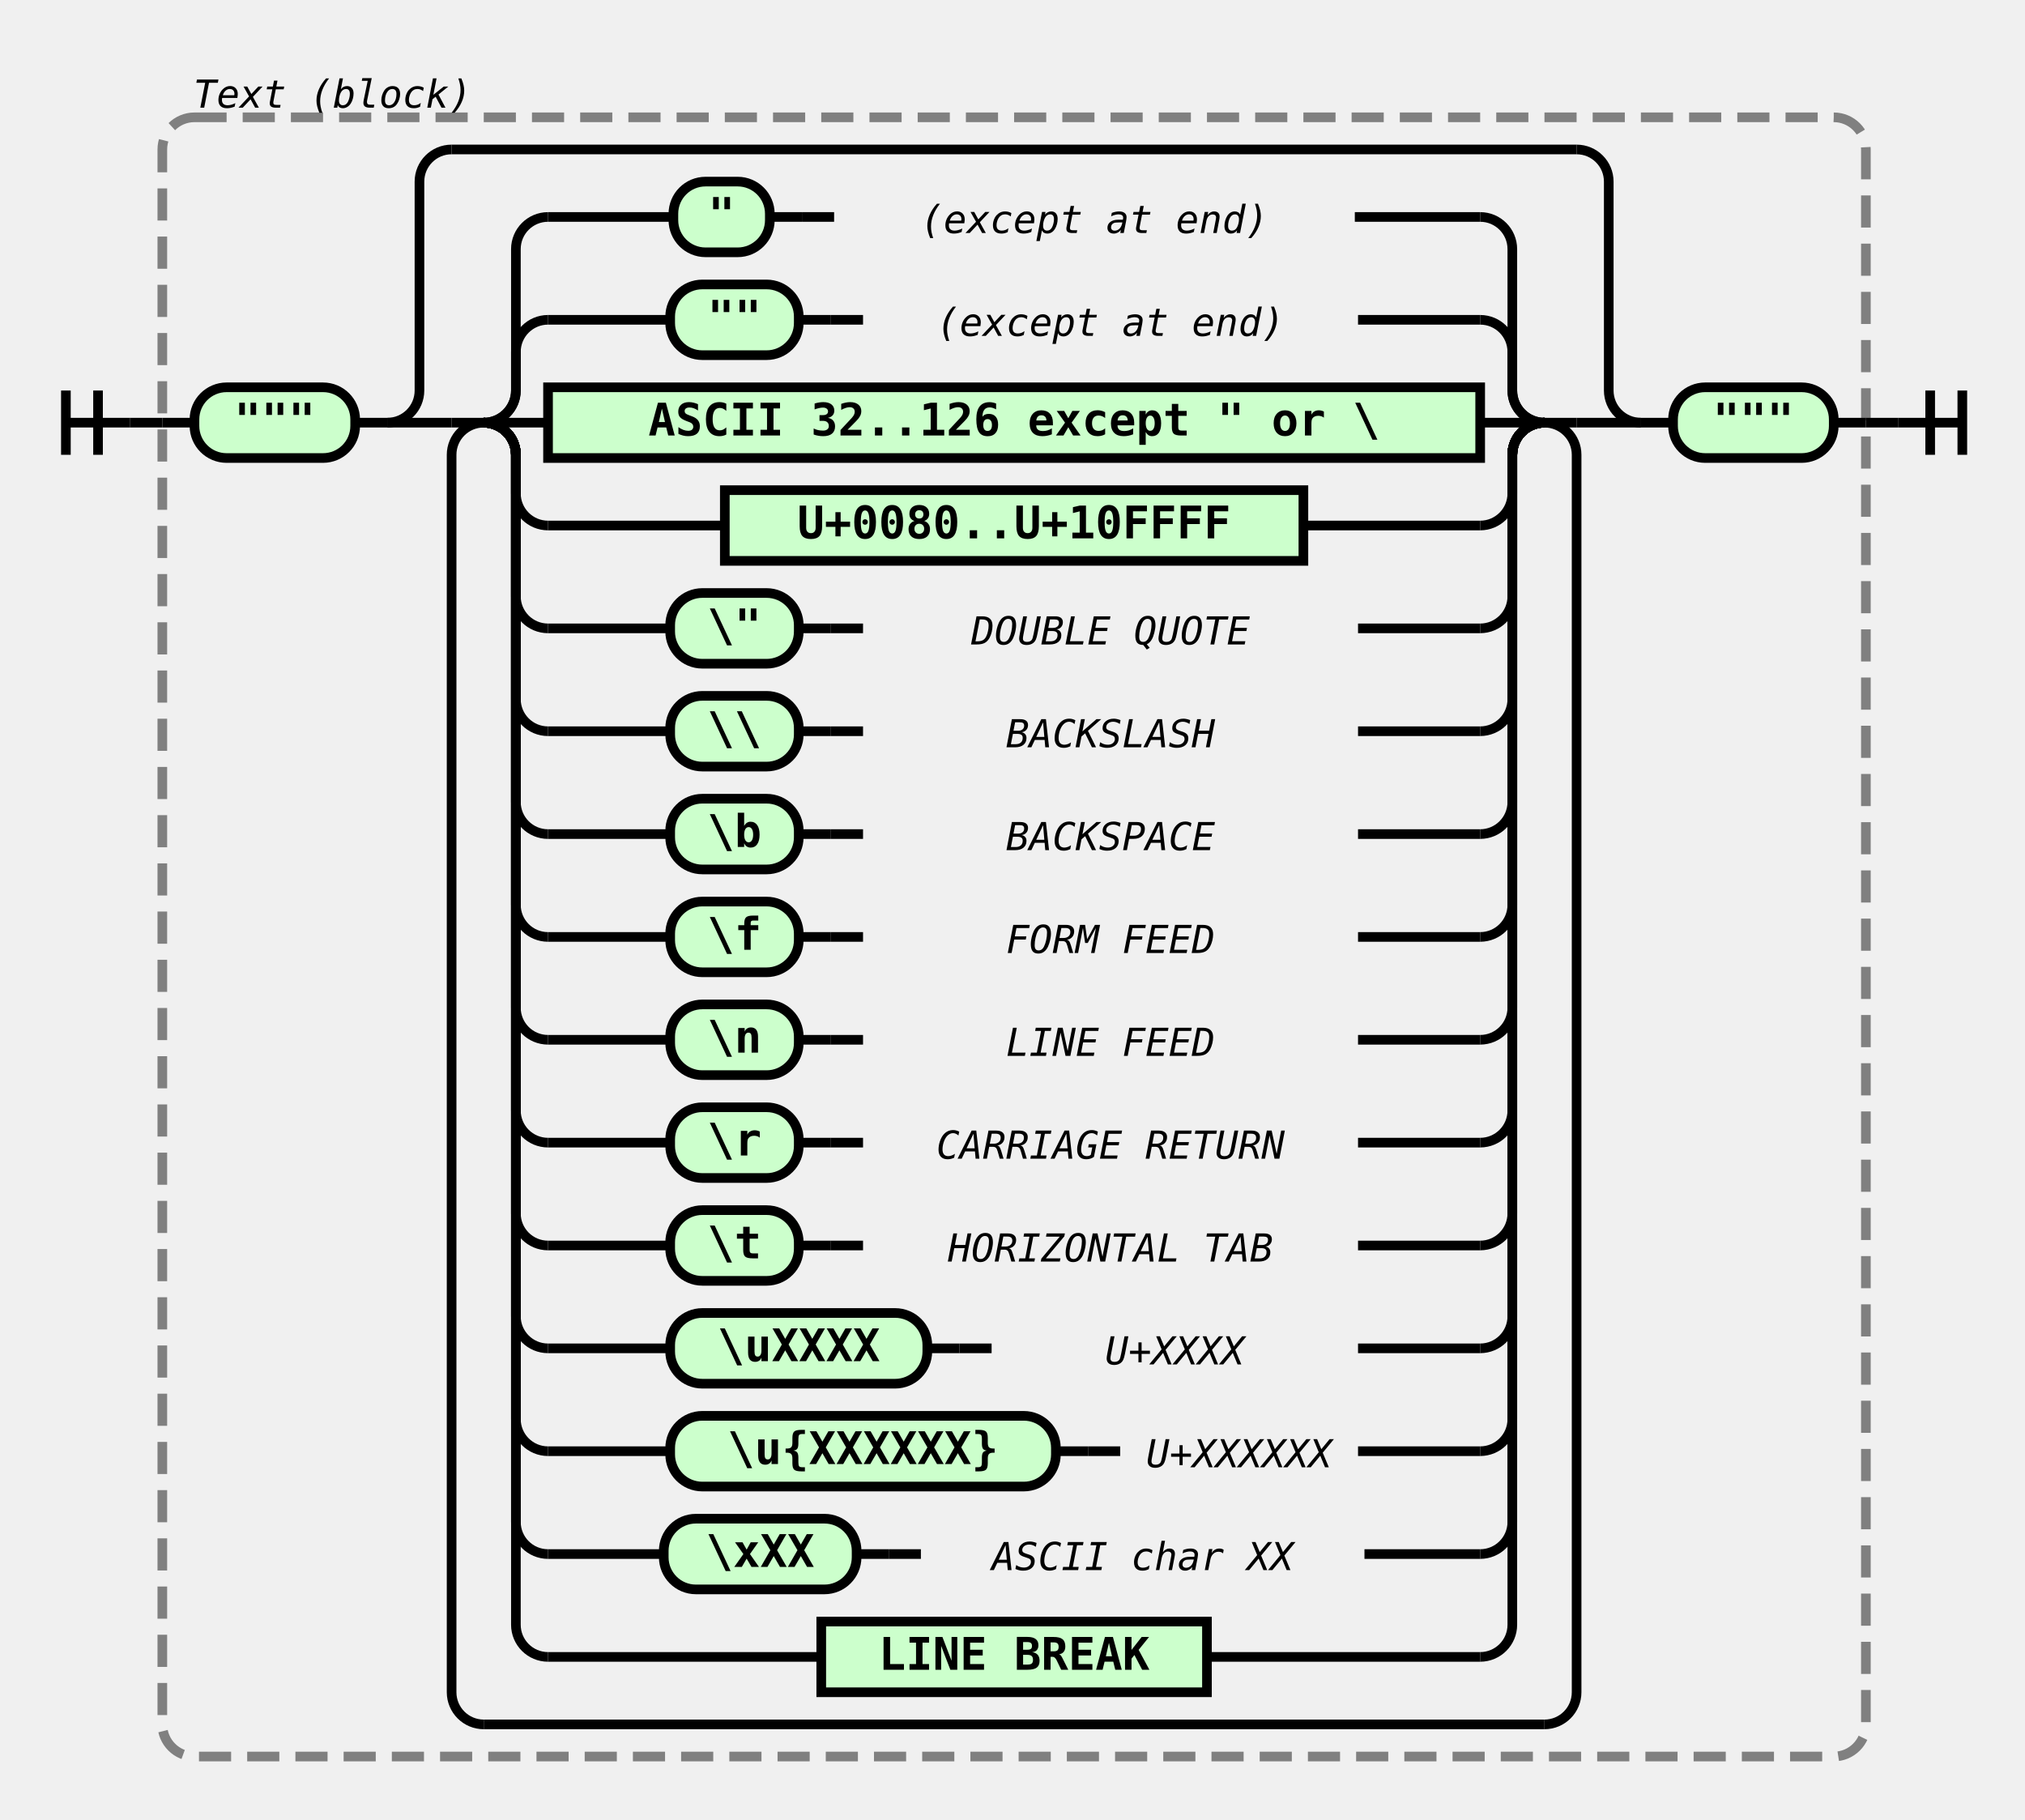
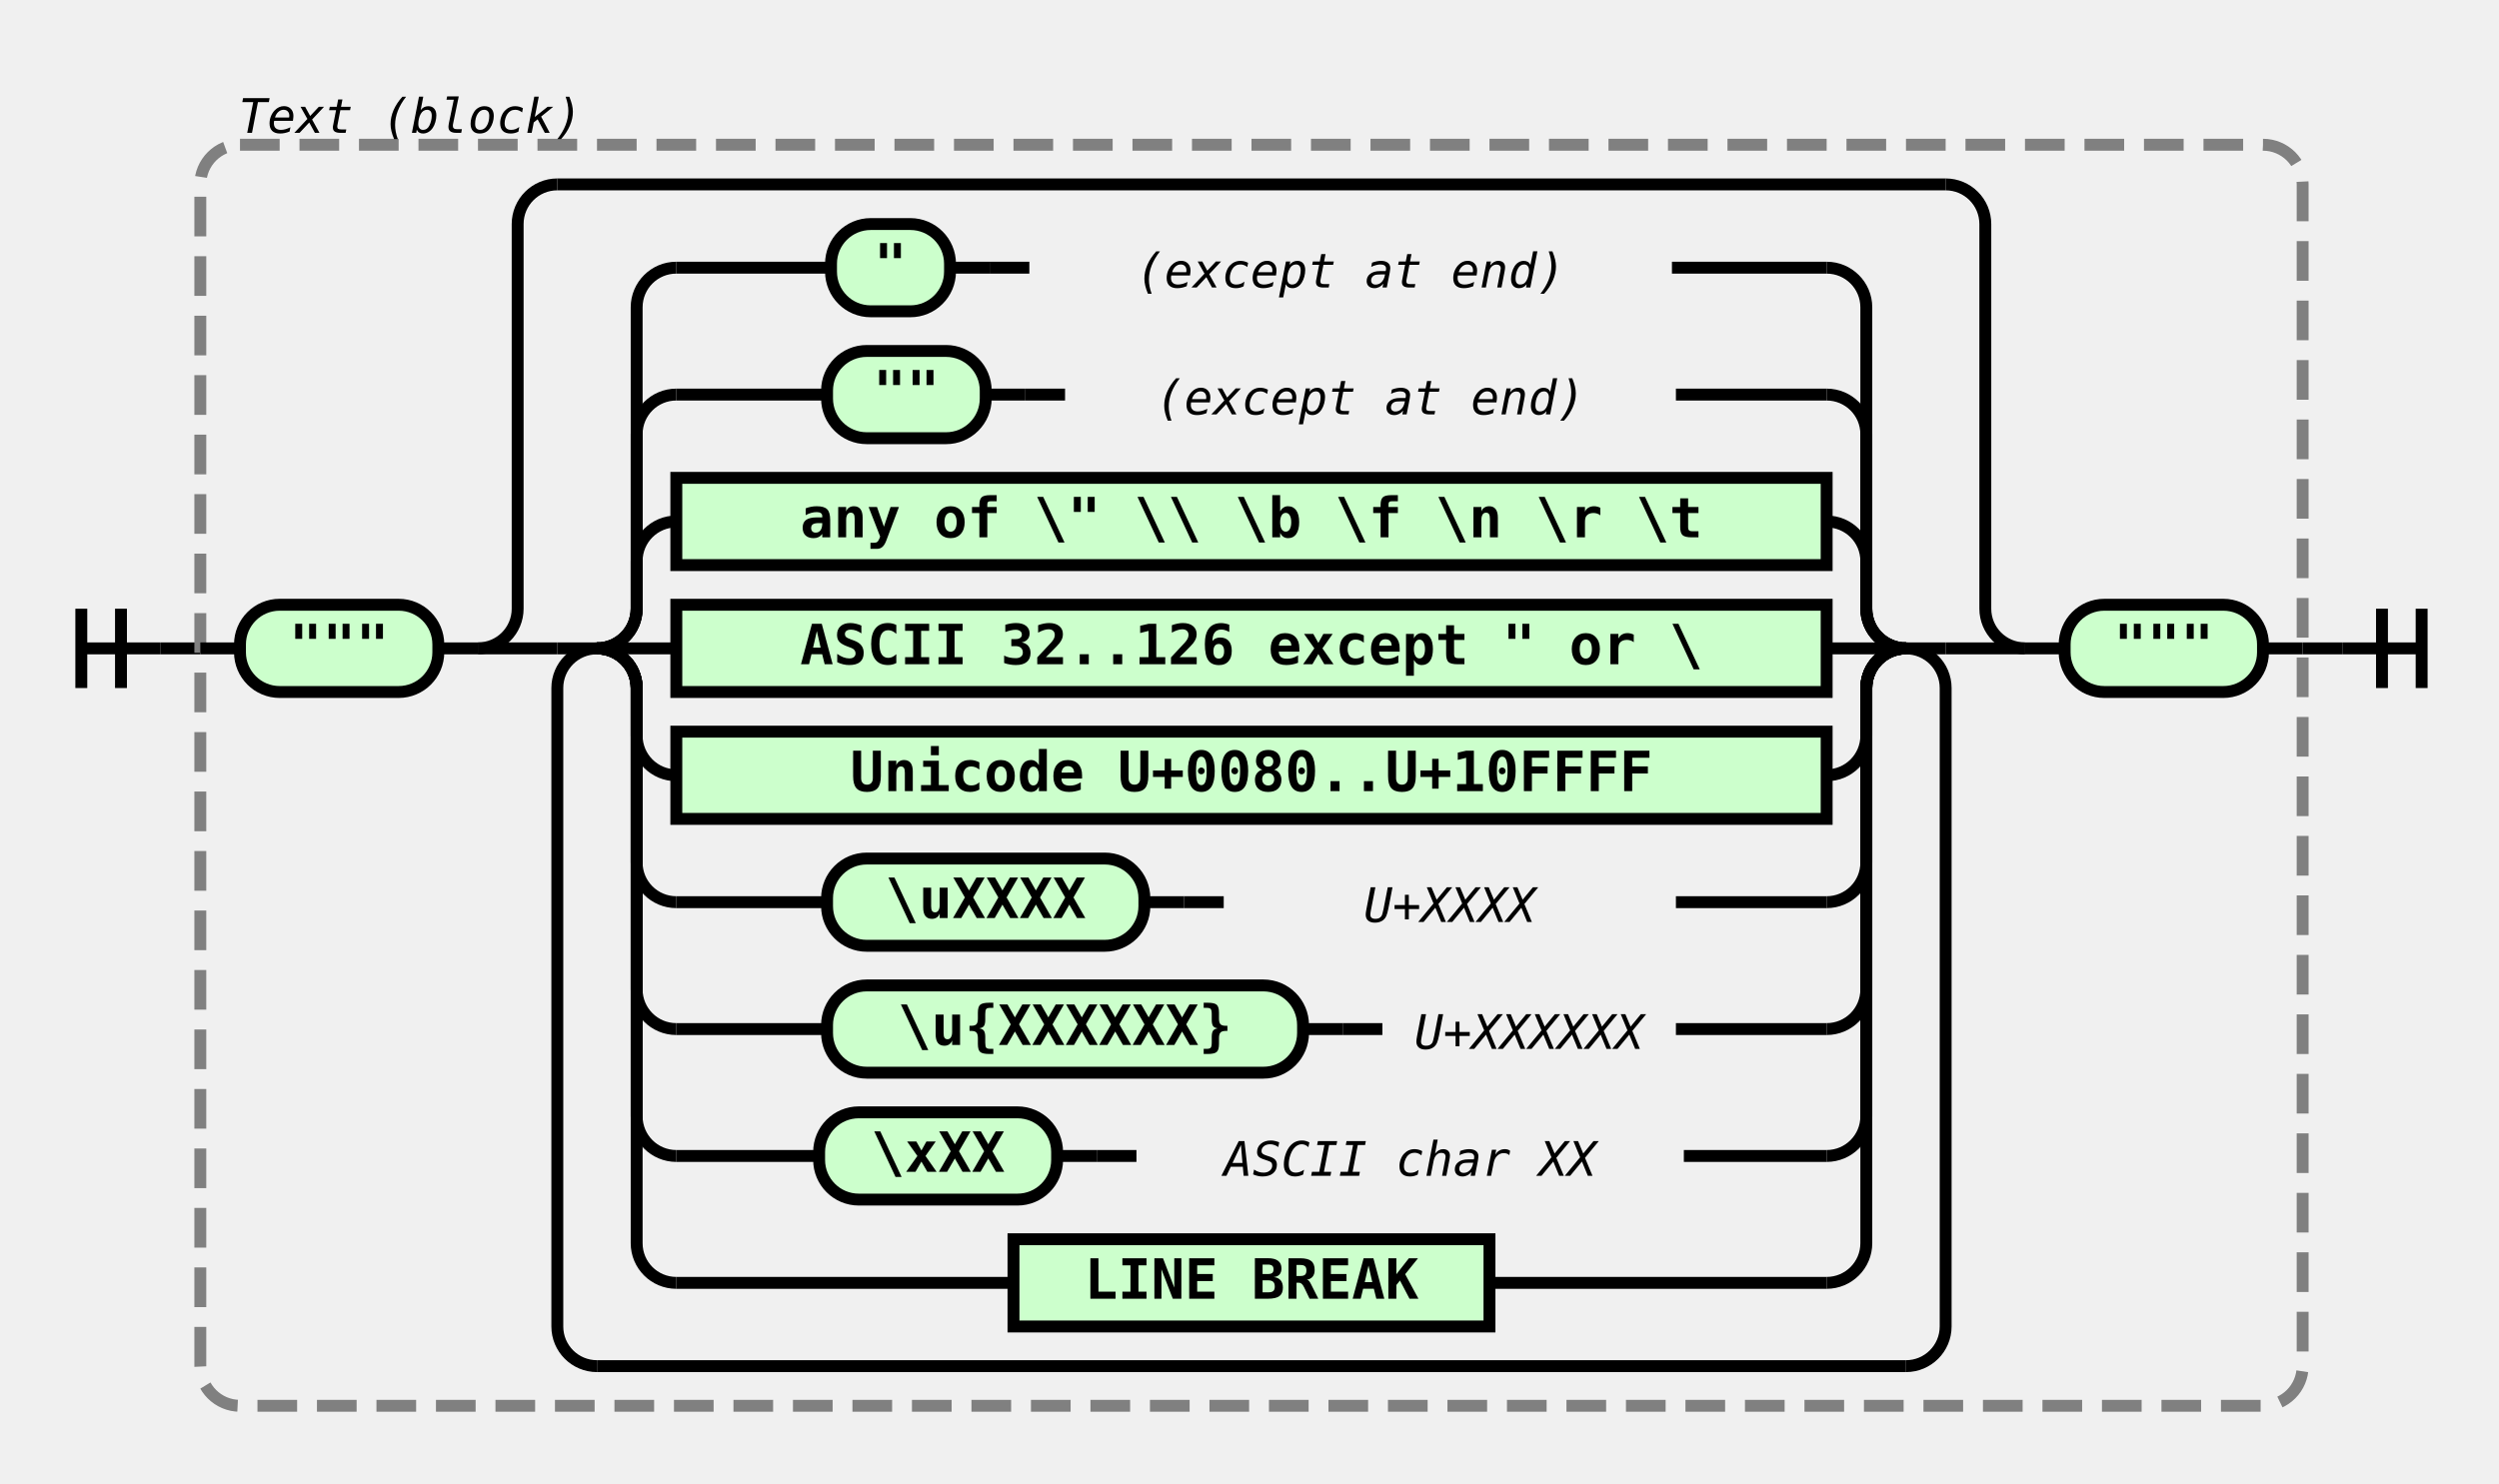
- <svg xmlns="http://www.w3.org/2000/svg" class="railroad-diagram" width="630" height="566" viewBox="0 0 630 566">
+ <svg xmlns="http://www.w3.org/2000/svg" class="railroad-diagram" width="630" height="374" viewBox="0 0 630 374">
  <g transform="translate(.5 .5)">
    <g>
-       <path d="M20 121v20m10 -20v20m-10 -10h20" />
+       <path d="M20 153v20m10 -20v20m-10 -10h20" />
    </g>
-     <path d="M40 131h10" />
+     <path d="M40 163h10" />
    <g>
-       <path d="M50 131h0" />
-       <path d="M580 131h0" />
-       <rect x="50" y="36" width="530" height="510" rx="10" ry="10" class="group-box" />
+       <path d="M50 163h0" />
+       <path d="M580 163h0" />
+       <rect x="50" y="36" width="530" height="318" rx="10" ry="10" class="group-box" />
      <g>
-         <path d="M50 131h10" />
-         <path d="M570 131h10" />
+         <path d="M50 163h10" />
+         <path d="M570 163h10" />
        <g class="terminal ">
-           <path d="M60 131h0" />
-           <path d="M110 131h0" />
-           <rect x="60" y="120" width="50" height="22" rx="10" ry="10" />
-           <text x="85" y="135">"""</text>
+           <path d="M60 163h0" />
+           <path d="M110 163h0" />
+           <rect x="60" y="152" width="50" height="22" rx="10" ry="10" />
+           <text x="85" y="167">"""</text>
        </g>
-         <path d="M110 131h10" />
+         <path d="M110 163h10" />
        <g>
-           <path d="M120 131h0" />
-           <path d="M510 131h0" />
-           <path d="M120 131a10 10 0 0 0 10 -10v-65a10 10 0 0 1 10 -10" />
+           <path d="M120 163h0" />
+           <path d="M510 163h0" />
+           <path d="M120 163a10 10 0 0 0 10 -10v-97a10 10 0 0 1 10 -10" />
          <g>
            <path d="M140 46h350" />
          </g>
-           <path d="M490 46a10 10 0 0 1 10 10v65a10 10 0 0 0 10 10" />
-           <path d="M120 131h20" />
+           <path d="M490 46a10 10 0 0 1 10 10v97a10 10 0 0 0 10 10" />
+           <path d="M120 163h20" />
          <g>
-             <path d="M140 131h0" />
-             <path d="M490 131h0" />
-             <path d="M140 131h10" />
+             <path d="M140 163h0" />
+             <path d="M490 163h0" />
+             <path d="M140 163h10" />
            <g>
-               <path d="M150 131h0" />
-               <path d="M480 131h0" />
-               <path d="M150 131a10 10 0 0 0 10 -10v-12a10 10 0 0 1 10 -10" />
+               <path d="M150 163h0" />
+               <path d="M480 163h0" />
+               <path d="M150 163a10 10 0 0 0 10 -10v-12a10 10 0 0 1 10 -10" />
+               <g class="non-terminal ">
+                 <path d="M170 131h0" />
+                 <path d="M460 131h0" />
+                 <rect x="170" y="120" width="290" height="22" />
+                 <text x="315" y="135">any of \" \\ \b \f \n \r \t</text>
+               </g>
+               <path d="M460 131a10 10 0 0 1 10 10v12a10 10 0 0 0 10 10" />
+               <path d="M150 163a10 10 0 0 0 10 -10v-44a10 10 0 0 1 10 -10" />
              <g>
                <path d="M170 99h38" />
                <path d="M422 99h38" />
                <g class="terminal ">
                  <path d="M208 99h0" />
                  <path d="M248 99h0" />
                  <rect x="208" y="88" width="40" height="22" rx="10" ry="10" />
                  <text x="228" y="103">""</text>
                </g>
                <path d="M248 99h10" />
                <path d="M258 99h10" />
                <g class="comment ">
                  <path d="M268 99h0" />
                  <path d="M422 99h0" />
                  <text x="345" y="104" class="comment">   (except at end)</text>
                </g>
              </g>
-               <path d="M460 99a10 10 0 0 1 10 10v12a10 10 0 0 0 10 10" />
-               <path d="M150 131a10 10 0 0 0 10 -10v-44a10 10 0 0 1 10 -10" />
+               <path d="M460 99a10 10 0 0 1 10 10v44a10 10 0 0 0 10 10" />
+               <path d="M150 163a10 10 0 0 0 10 -10v-76a10 10 0 0 1 10 -10" />
              <g>
                <path d="M170 67h39" />
                <path d="M421 67h39" />
                <g class="terminal ">
                  <path d="M209 67h0" />
                  <path d="M239 67h0" />
                  <rect x="209" y="56" width="30" height="22" rx="10" ry="10" />
                  <text x="224" y="71">"</text>
                </g>
                <path d="M239 67h10" />
                <path d="M249 67h10" />
                <g class="comment ">
                  <path d="M259 67h0" />
                  <path d="M421 67h0" />
                  <text x="340" y="72" class="comment">    (except at end)</text>
                </g>
              </g>
-               <path d="M460 67a10 10 0 0 1 10 10v44a10 10 0 0 0 10 10" />
-               <path d="M150 131h20" />
-               <g class="non-terminal ">
-                 <path d="M170 131h0" />
-                 <path d="M460 131h0" />
-                 <rect x="170" y="120" width="290" height="22" />
-                 <text x="315" y="135">ASCII 32..126 except " or \</text>
-               </g>
-               <path d="M460 131h20" />
-               <path d="M150 131a10 10 0 0 1 10 10v12a10 10 0 0 0 10 10" />
-               <g class="non-terminal ">
-                 <path d="M170 163h55" />
-                 <path d="M405 163h55" />
-                 <rect x="225" y="152" width="180" height="22" />
-                 <text x="315" y="167">U+0080..U+10FFFF</text>
-               </g>
-               <path d="M460 163a10 10 0 0 0 10 -10v-12a10 10 0 0 1 10 -10" />
-               <path d="M150 131a10 10 0 0 1 10 10v44a10 10 0 0 0 10 10" />
-               <g>
-                 <path d="M170 195h38" />
-                 <path d="M422 195h38" />
-                 <g class="terminal ">
-                   <path d="M208 195h0" />
-                   <path d="M248 195h0" />
-                   <rect x="208" y="184" width="40" height="22" rx="10" ry="10" />
-                   <text x="228" y="199">\"</text>
-                 </g>
-                 <path d="M248 195h10" />
-                 <path d="M258 195h10" />
-                 <g class="comment ">
-                   <path d="M268 195h0" />
-                   <path d="M422 195h0" />
-                   <text x="345" y="200" class="comment">      DOUBLE QUOTE</text>
-                 </g>
-               </g>
-               <path d="M460 195a10 10 0 0 0 10 -10v-44a10 10 0 0 1 10 -10" />
-               <path d="M150 131a10 10 0 0 1 10 10v76a10 10 0 0 0 10 10" />
+               <path d="M460 67a10 10 0 0 1 10 10v76a10 10 0 0 0 10 10" />
+               <path d="M150 163h20" />
+               <g class="non-terminal ">
+                 <path d="M170 163h0" />
+                 <path d="M460 163h0" />
+                 <rect x="170" y="152" width="290" height="22" />
+                 <text x="315" y="167">ASCII 32..126 except " or \</text>
+               </g>
+               <path d="M460 163h20" />
+               <path d="M150 163a10 10 0 0 1 10 10v12a10 10 0 0 0 10 10" />
+               <g class="non-terminal ">
+                 <path d="M170 195h0" />
+                 <path d="M460 195h0" />
+                 <rect x="170" y="184" width="290" height="22" />
+                 <text x="315" y="199">  Unicode U+0080..U+10FFFF </text>
+               </g>
+               <path d="M460 195a10 10 0 0 0 10 -10v-12a10 10 0 0 1 10 -10" />
+               <path d="M150 163a10 10 0 0 1 10 10v44a10 10 0 0 0 10 10" />
              <g>
                <path d="M170 227h38" />
                <path d="M422 227h38" />
                <g class="terminal ">
                  <path d="M208 227h0" />
-                   <path d="M248 227h0" />
-                   <rect x="208" y="216" width="40" height="22" rx="10" ry="10" />
-                   <text x="228" y="231">\\</text>
-                 </g>
-                 <path d="M248 227h10" />
-                 <path d="M258 227h10" />
-                 <g class="comment ">
-                   <path d="M268 227h0" />
+                   <path d="M288 227h0" />
+                   <rect x="208" y="216" width="80" height="22" rx="10" ry="10" />
+                   <text x="248" y="231">\uXXXX</text>
+                 </g>
+                 <path d="M288 227h10" />
+                 <path d="M298 227h10" />
+                 <g class="comment ">
+                   <path d="M308 227h0" />
                  <path d="M422 227h0" />
-                   <text x="345" y="232" class="comment">         BACKSLASH</text>
-                 </g>
-               </g>
-               <path d="M460 227a10 10 0 0 0 10 -10v-76a10 10 0 0 1 10 -10" />
-               <path d="M150 131a10 10 0 0 1 10 10v108a10 10 0 0 0 10 10" />
+                   <text x="365" y="232" class="comment">       U+XXXX</text>
+                 </g>
+               </g>
+               <path d="M460 227a10 10 0 0 0 10 -10v-44a10 10 0 0 1 10 -10" />
+               <path d="M150 163a10 10 0 0 1 10 10v76a10 10 0 0 0 10 10" />
              <g>
                <path d="M170 259h38" />
                <path d="M422 259h38" />
                <g class="terminal ">
                  <path d="M208 259h0" />
-                   <path d="M248 259h0" />
-                   <rect x="208" y="248" width="40" height="22" rx="10" ry="10" />
-                   <text x="228" y="263">\b</text>
-                 </g>
-                 <path d="M248 259h10" />
-                 <path d="M258 259h10" />
-                 <g class="comment ">
-                   <path d="M268 259h0" />
+                   <path d="M328 259h0" />
+                   <rect x="208" y="248" width="120" height="22" rx="10" ry="10" />
+                   <text x="268" y="263">\u{XXXXXX}</text>
+                 </g>
+                 <path d="M328 259h10" />
+                 <path d="M338 259h10" />
+                 <g class="comment ">
+                   <path d="M348 259h0" />
                  <path d="M422 259h0" />
-                   <text x="345" y="264" class="comment">         BACKSPACE</text>
-                 </g>
-               </g>
-               <path d="M460 259a10 10 0 0 0 10 -10v-108a10 10 0 0 1 10 -10" />
-               <path d="M150 131a10 10 0 0 1 10 10v140a10 10 0 0 0 10 10" />
-               <g>
-                 <path d="M170 291h38" />
-                 <path d="M422 291h38" />
-                 <g class="terminal ">
-                   <path d="M208 291h0" />
-                   <path d="M248 291h0" />
-                   <rect x="208" y="280" width="40" height="22" rx="10" ry="10" />
-                   <text x="228" y="295">\f</text>
-                 </g>
-                 <path d="M248 291h10" />
-                 <path d="M258 291h10" />
-                 <g class="comment ">
-                   <path d="M268 291h0" />
-                   <path d="M422 291h0" />
-                   <text x="345" y="296" class="comment">         FORM FEED</text>
-                 </g>
-               </g>
-               <path d="M460 291a10 10 0 0 0 10 -10v-140a10 10 0 0 1 10 -10" />
-               <path d="M150 131a10 10 0 0 1 10 10v172a10 10 0 0 0 10 10" />
-               <g>
-                 <path d="M170 323h38" />
-                 <path d="M422 323h38" />
-                 <g class="terminal ">
-                   <path d="M208 323h0" />
-                   <path d="M248 323h0" />
-                   <rect x="208" y="312" width="40" height="22" rx="10" ry="10" />
-                   <text x="228" y="327">\n</text>
-                 </g>
-                 <path d="M248 323h10" />
-                 <path d="M258 323h10" />
-                 <g class="comment ">
-                   <path d="M268 323h0" />
-                   <path d="M422 323h0" />
-                   <text x="345" y="328" class="comment">         LINE FEED</text>
-                 </g>
-               </g>
-               <path d="M460 323a10 10 0 0 0 10 -10v-172a10 10 0 0 1 10 -10" />
-               <path d="M150 131a10 10 0 0 1 10 10v204a10 10 0 0 0 10 10" />
-               <g>
-                 <path d="M170 355h38" />
-                 <path d="M422 355h38" />
-                 <g class="terminal ">
-                   <path d="M208 355h0" />
-                   <path d="M248 355h0" />
-                   <rect x="208" y="344" width="40" height="22" rx="10" ry="10" />
-                   <text x="228" y="359">\r</text>
-                 </g>
-                 <path d="M248 355h10" />
-                 <path d="M258 355h10" />
-                 <g class="comment ">
-                   <path d="M268 355h0" />
-                   <path d="M422 355h0" />
-                   <text x="345" y="360" class="comment">   CARRIAGE RETURN</text>
-                 </g>
-               </g>
-               <path d="M460 355a10 10 0 0 0 10 -10v-204a10 10 0 0 1 10 -10" />
-               <path d="M150 131a10 10 0 0 1 10 10v236a10 10 0 0 0 10 10" />
-               <g>
-                 <path d="M170 387h38" />
-                 <path d="M422 387h38" />
-                 <g class="terminal ">
-                   <path d="M208 387h0" />
-                   <path d="M248 387h0" />
-                   <rect x="208" y="376" width="40" height="22" rx="10" ry="10" />
-                   <text x="228" y="391">\t</text>
-                 </g>
-                 <path d="M248 387h10" />
-                 <path d="M258 387h10" />
-                 <g class="comment ">
-                   <path d="M268 387h0" />
-                   <path d="M422 387h0" />
-                   <text x="345" y="392" class="comment">    HORIZONTAL TAB</text>
-                 </g>
-               </g>
-               <path d="M460 387a10 10 0 0 0 10 -10v-236a10 10 0 0 1 10 -10" />
-               <path d="M150 131a10 10 0 0 1 10 10v268a10 10 0 0 0 10 10" />
-               <g>
-                 <path d="M170 419h38" />
-                 <path d="M422 419h38" />
-                 <g class="terminal ">
-                   <path d="M208 419h0" />
-                   <path d="M288 419h0" />
-                   <rect x="208" y="408" width="80" height="22" rx="10" ry="10" />
-                   <text x="248" y="423">\uXXXX</text>
-                 </g>
-                 <path d="M288 419h10" />
-                 <path d="M298 419h10" />
-                 <g class="comment ">
-                   <path d="M308 419h0" />
-                   <path d="M422 419h0" />
-                   <text x="365" y="424" class="comment">       U+XXXX</text>
-                 </g>
-               </g>
-               <path d="M460 419a10 10 0 0 0 10 -10v-268a10 10 0 0 1 10 -10" />
-               <path d="M150 131a10 10 0 0 1 10 10v300a10 10 0 0 0 10 10" />
-               <g>
-                 <path d="M170 451h38" />
-                 <path d="M422 451h38" />
-                 <g class="terminal ">
-                   <path d="M208 451h0" />
-                   <path d="M328 451h0" />
-                   <rect x="208" y="440" width="120" height="22" rx="10" ry="10" />
-                   <text x="268" y="455">\u{XXXXXX}</text>
-                 </g>
-                 <path d="M328 451h10" />
-                 <path d="M338 451h10" />
-                 <g class="comment ">
-                   <path d="M348 451h0" />
-                   <path d="M422 451h0" />
-                   <text x="385" y="456" class="comment">U+XXXXXX</text>
-                 </g>
-               </g>
-               <path d="M460 451a10 10 0 0 0 10 -10v-300a10 10 0 0 1 10 -10" />
-               <path d="M150 131a10 10 0 0 1 10 10v332a10 10 0 0 0 10 10" />
-               <g>
-                 <path d="M170 483h36" />
-                 <path d="M424 483h36" />
-                 <g class="terminal ">
-                   <path d="M206 483h0" />
-                   <path d="M266 483h0" />
-                   <rect x="206" y="472" width="60" height="22" rx="10" ry="10" />
-                   <text x="236" y="487">\xXX</text>
-                 </g>
-                 <path d="M266 483h10" />
-                 <path d="M276 483h10" />
-                 <g class="comment ">
-                   <path d="M286 483h0" />
-                   <path d="M424 483h0" />
-                   <text x="355" y="488" class="comment">   ASCII char XX</text>
-                 </g>
-               </g>
-               <path d="M460 483a10 10 0 0 0 10 -10v-332a10 10 0 0 1 10 -10" />
-               <path d="M150 131a10 10 0 0 1 10 10v364a10 10 0 0 0 10 10" />
-               <g class="non-terminal ">
-                 <path d="M170 515h85" />
-                 <path d="M375 515h85" />
-                 <rect x="255" y="504" width="120" height="22" />
-                 <text x="315" y="519">LINE BREAK</text>
-               </g>
-               <path d="M460 515a10 10 0 0 0 10 -10v-364a10 10 0 0 1 10 -10" />
+                   <text x="385" y="264" class="comment">U+XXXXXX</text>
+                 </g>
+               </g>
+               <path d="M460 259a10 10 0 0 0 10 -10v-76a10 10 0 0 1 10 -10" />
+               <path d="M150 163a10 10 0 0 1 10 10v108a10 10 0 0 0 10 10" />
+               <g>
+                 <path d="M170 291h36" />
+                 <path d="M424 291h36" />
+                 <g class="terminal ">
+                   <path d="M206 291h0" />
+                   <path d="M266 291h0" />
+                   <rect x="206" y="280" width="60" height="22" rx="10" ry="10" />
+                   <text x="236" y="295">\xXX</text>
+                 </g>
+                 <path d="M266 291h10" />
+                 <path d="M276 291h10" />
+                 <g class="comment ">
+                   <path d="M286 291h0" />
+                   <path d="M424 291h0" />
+                   <text x="355" y="296" class="comment">   ASCII char XX</text>
+                 </g>
+               </g>
+               <path d="M460 291a10 10 0 0 0 10 -10v-108a10 10 0 0 1 10 -10" />
+               <path d="M150 163a10 10 0 0 1 10 10v140a10 10 0 0 0 10 10" />
+               <g class="non-terminal ">
+                 <path d="M170 323h85" />
+                 <path d="M375 323h85" />
+                 <rect x="255" y="312" width="120" height="22" />
+                 <text x="315" y="327">LINE BREAK</text>
+               </g>
+               <path d="M460 323a10 10 0 0 0 10 -10v-140a10 10 0 0 1 10 -10" />
            </g>
-             <path d="M480 131h10" />
-             <path d="M150 131a10 10 0 0 0 -10 10v385a10 10 0 0 0 10 10" />
+             <path d="M480 163h10" />
+             <path d="M150 163a10 10 0 0 0 -10 10v161a10 10 0 0 0 10 10" />
            <g>
-               <path d="M150 536h330" />
+               <path d="M150 344h330" />
            </g>
-             <path d="M480 536a10 10 0 0 0 10 -10v-385a10 10 0 0 0 -10 -10" />
+             <path d="M480 344a10 10 0 0 0 10 -10v-161a10 10 0 0 0 -10 -10" />
          </g>
-           <path d="M490 131h20" />
+           <path d="M490 163h20" />
        </g>
-         <path d="M510 131h10" />
+         <path d="M510 163h10" />
        <g class="terminal ">
-           <path d="M520 131h0" />
-           <path d="M570 131h0" />
-           <rect x="520" y="120" width="50" height="22" rx="10" ry="10" />
-           <text x="545" y="135">"""</text>
+           <path d="M520 163h0" />
+           <path d="M570 163h0" />
+           <rect x="520" y="152" width="50" height="22" rx="10" ry="10" />
+           <text x="545" y="167">"""</text>
        </g>
      </g>
      <g class="comment ">
        <path d="M50 28h0" />
        <path d="M156 28h0" />
        <text x="103" y="33" class="comment">Text (block)</text>
      </g>
    </g>
-     <path d="M580 131h10" />
-     <path d="M 590 131 h 20 m -10 -10 v 20 m 10 -20 v 20" />
+     <path d="M580 163h10" />
+     <path d="M 590 163 h 20 m -10 -10 v 20 m 10 -20 v 20" />
  </g>
  <style>
	svg {
		background-color: hsl(30,20%,95%);
	}
	path {
		stroke-width: 3;
		stroke: black;
		fill: rgba(0,0,0,0);
	}
	text {
		font: bold 14px monospace;
		text-anchor: middle;
		white-space: pre;
	}
	text.diagram-text {
		font-size: 12px;
	}
	text.diagram-arrow {
		font-size: 16px;
	}
	text.label {
		text-anchor: start;
	}
	text.comment {
		font: italic 12px monospace;
	}
	g.non-terminal text {
		/*font-style: italic;*/
	}
	rect {
		stroke-width: 3;
		stroke: black;
		fill: hsl(120,100%,90%);
	}
	rect.group-box {
		stroke: gray;
		stroke-dasharray: 10 5;
		fill: none;
	}
	path.diagram-text {
		stroke-width: 3;
		stroke: black;
		fill: white;
		cursor: help;
	}
	g.diagram-text:hover path.diagram-text {
		fill: #eee;
	}</style>
</svg>
